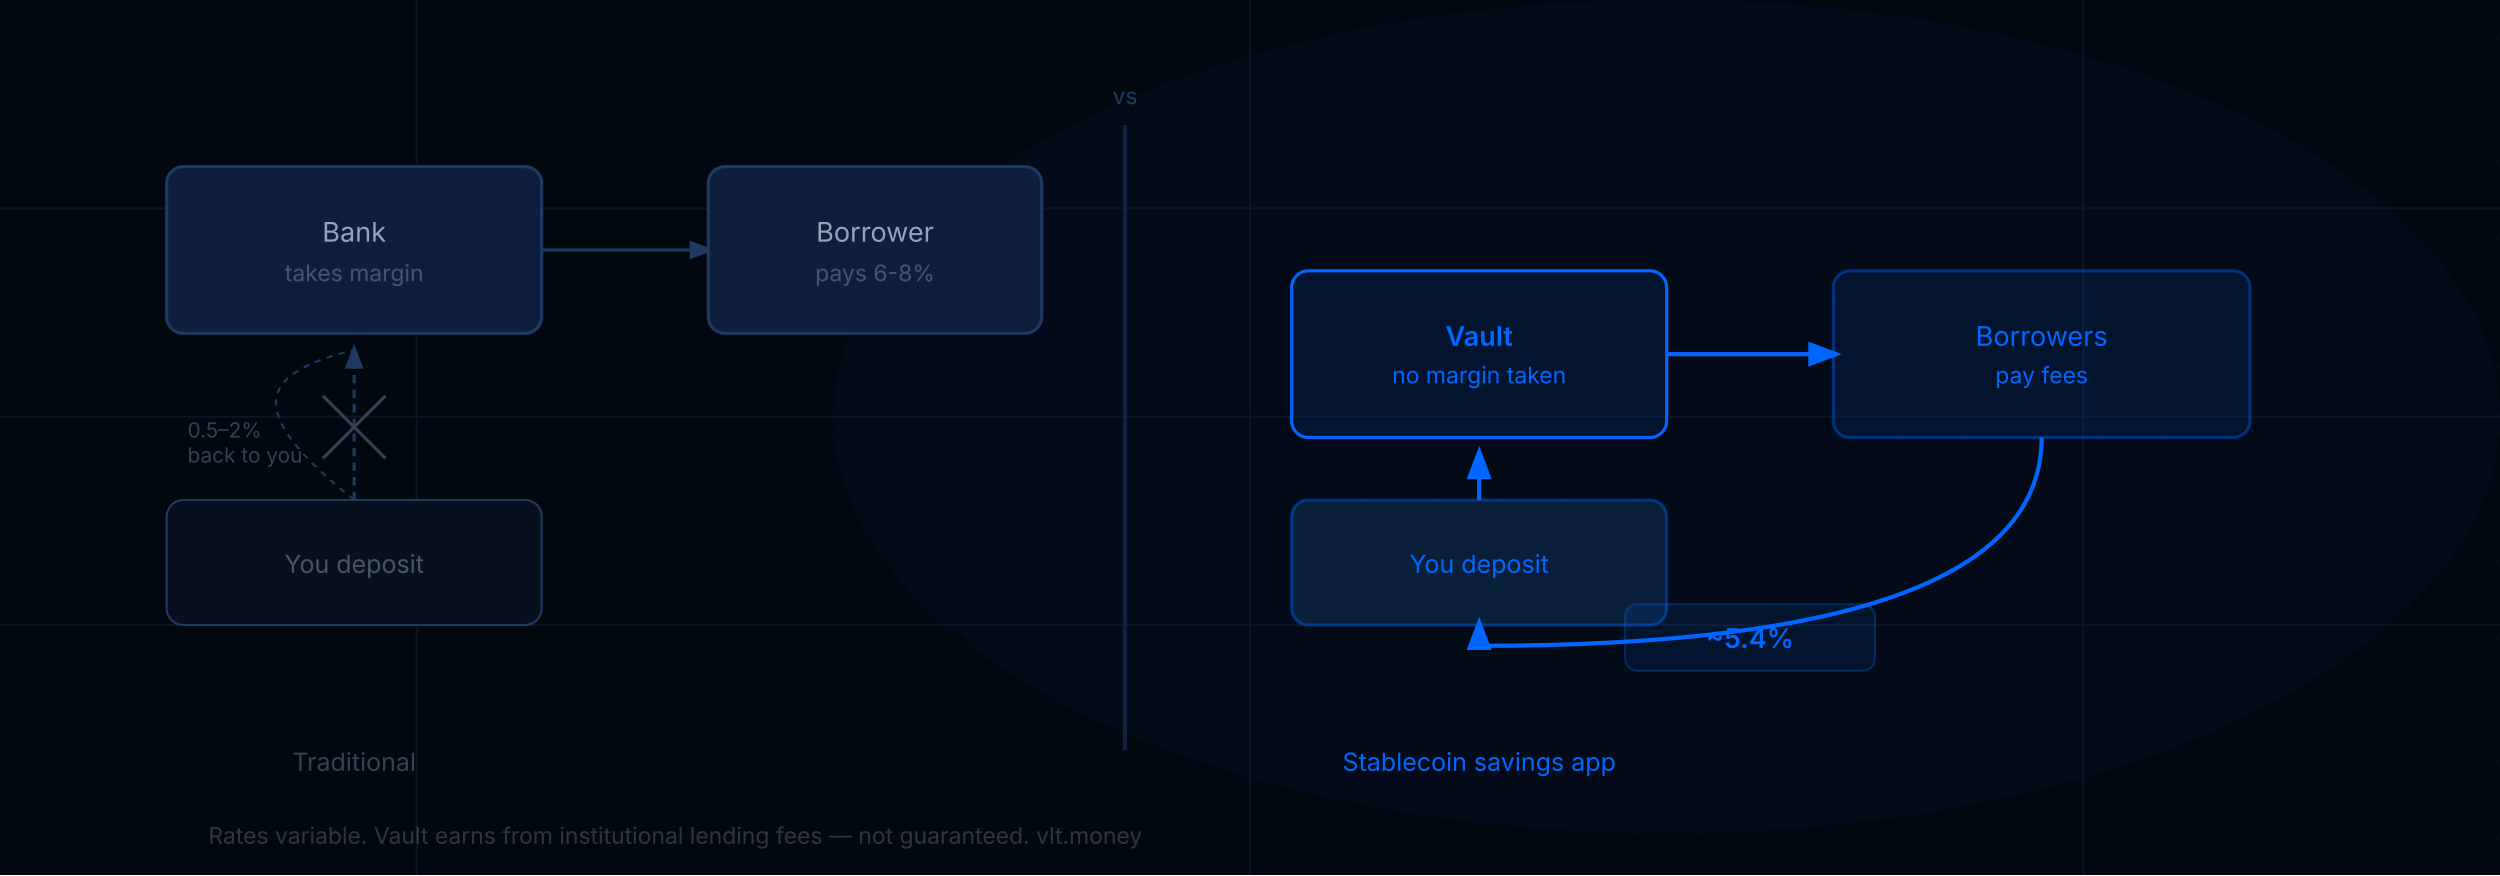
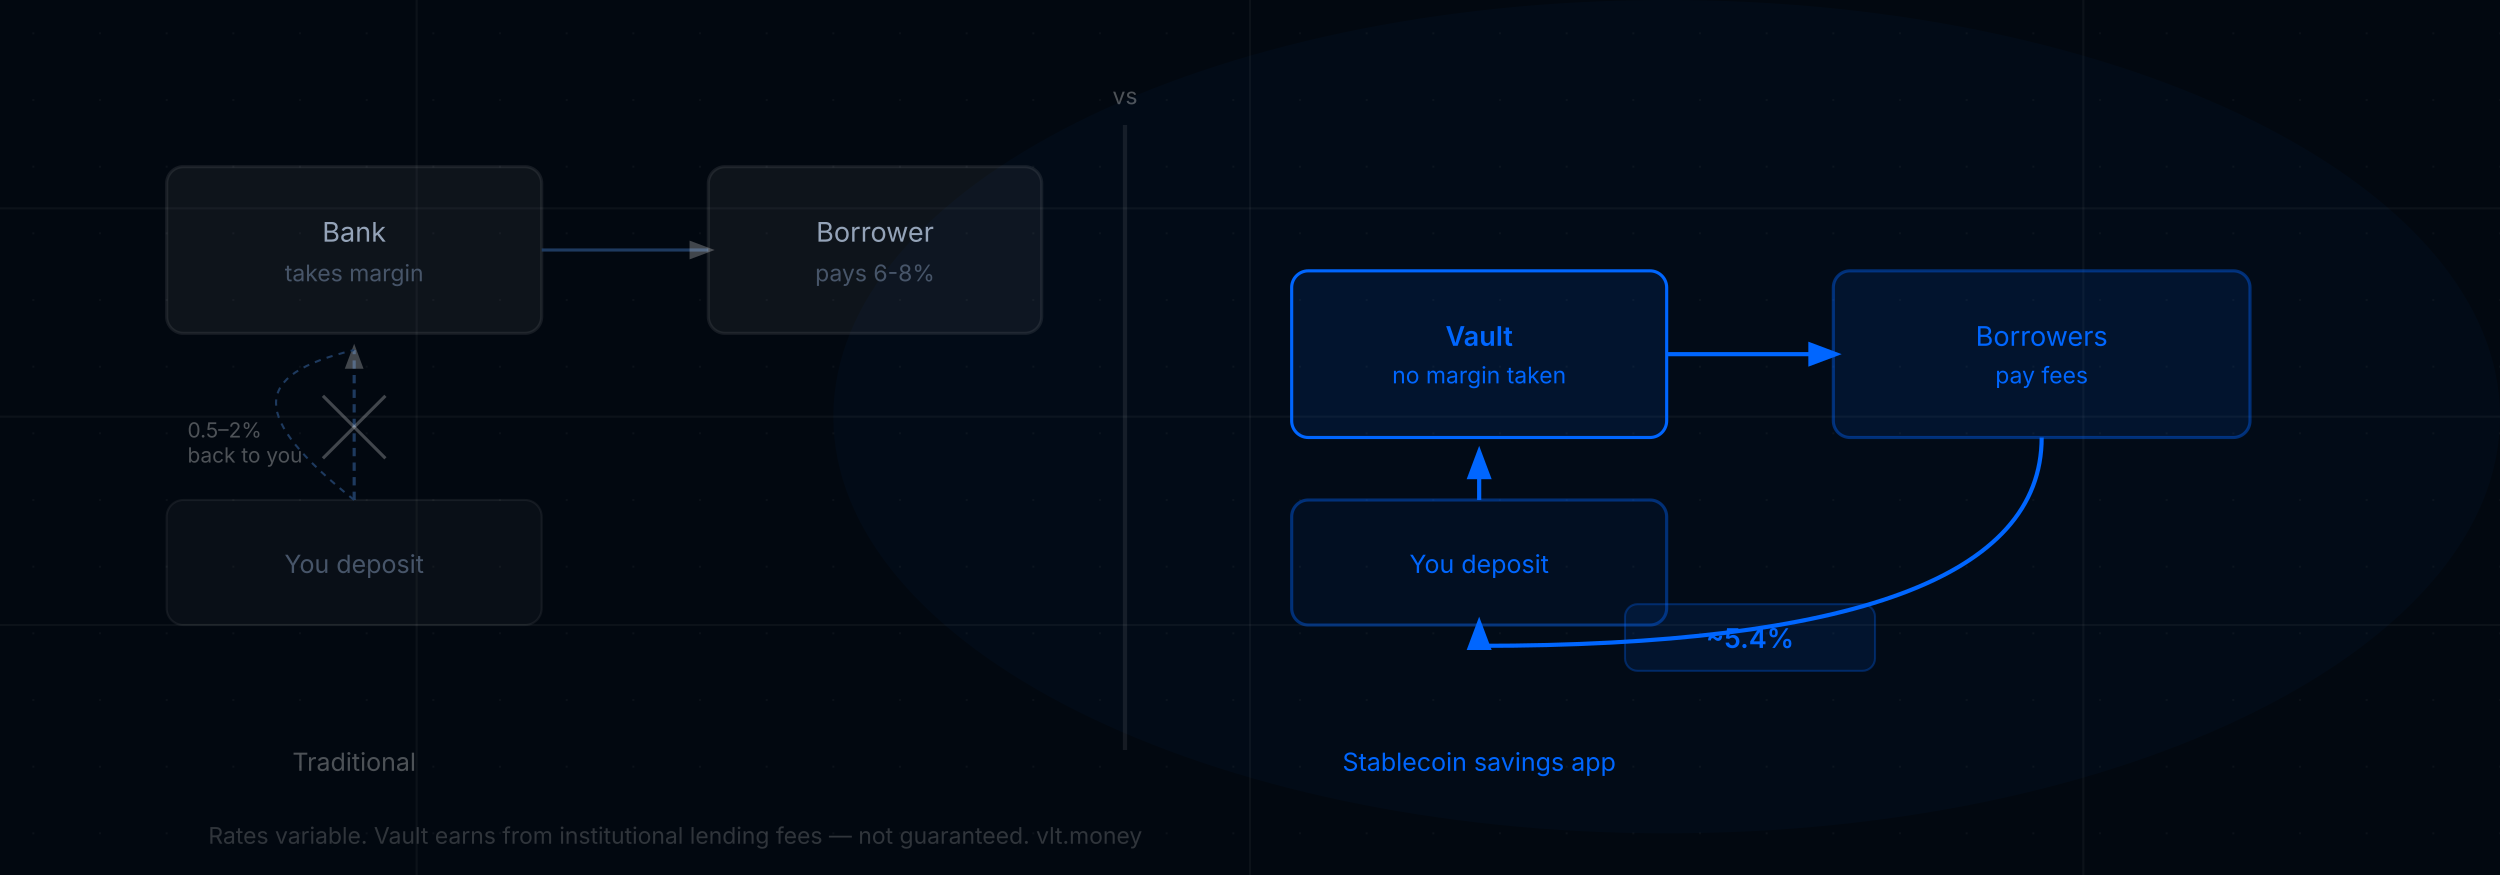
<svg xmlns="http://www.w3.org/2000/svg" width="1200" height="420" viewBox="0 0 1200 420" fill="none">
  <defs>
    <pattern id="grid" width="32" height="32" patternUnits="userSpaceOnUse">
      <circle cx="16" cy="16" r="0.5" fill="rgba(255,255,255,0.04)" />
    </pattern>
    <marker id="arrow-dim" markerWidth="8" markerHeight="8" refX="6" refY="3" orient="auto">
-       <path d="M0,0 L0,6 L8,3 z" fill="#1e3a5f" />
+       <path d="M0,0 L0,6 L8,3 z" fill="rgba(255,255,255,0.25)" />
    </marker>
    <marker id="arrow-blue" markerWidth="8" markerHeight="8" refX="6" refY="3" orient="auto">
      <path d="M0,0 L0,6 L8,3 z" fill="#0066FF" />
    </marker>
  </defs>
  <rect width="1200" height="420" fill="#020810" />
  <rect width="1200" height="420" fill="url(#grid)" />
  <ellipse cx="800" cy="200" rx="400" ry="200" fill="rgba(0,102,255,0.03)" />
-   <line x1="0" y1="100" x2="1200" y2="100" stroke="#0a1628" stroke-width="1" />
-   <line x1="0" y1="200" x2="1200" y2="200" stroke="#0a1628" stroke-width="1" />
-   <line x1="0" y1="300" x2="1200" y2="300" stroke="#0a1628" stroke-width="1" />
-   <line x1="200" y1="0" x2="200" y2="420" stroke="#0a1628" stroke-width="1" />
-   <line x1="600" y1="0" x2="600" y2="420" stroke="#0a1628" stroke-width="1" />
-   <line x1="1000" y1="0" x2="1000" y2="420" stroke="#0a1628" stroke-width="1" />
-   <rect x="80" y="80" width="180" height="80" rx="8" fill="#0d1f3c" stroke="#1e3a5f" stroke-width="1.5" />
+   <line x1="0" y1="100" x2="1200" y2="100" stroke="rgba(255,255,255,0.04)" stroke-width="1" />
+   <line x1="0" y1="200" x2="1200" y2="200" stroke="rgba(255,255,255,0.04)" stroke-width="1" />
+   <line x1="0" y1="300" x2="1200" y2="300" stroke="rgba(255,255,255,0.04)" stroke-width="1" />
+   <line x1="200" y1="0" x2="200" y2="420" stroke="rgba(255,255,255,0.04)" stroke-width="1" />
+   <line x1="600" y1="0" x2="600" y2="420" stroke="rgba(255,255,255,0.04)" stroke-width="1" />
+   <line x1="1000" y1="0" x2="1000" y2="420" stroke="rgba(255,255,255,0.04)" stroke-width="1" />
+   <rect x="80" y="80" width="180" height="80" rx="8" fill="rgba(255,255,255,0.05)" stroke="rgba(255,255,255,0.08)" stroke-width="1.5" />
  <text x="170" y="116" font-family="Inter, system-ui, sans-serif" font-size="13" fill="#94a3b8" text-anchor="middle">Bank</text>
  <text x="170" y="135" font-family="Inter, system-ui, sans-serif" font-size="11" fill="#475569" text-anchor="middle">takes margin</text>
  <path d="M170 240 L170 168" stroke="#1e3a5f" stroke-width="1.5" stroke-dasharray="4 3" marker-end="url(#arrow-dim)" />
-   <rect x="80" y="240" width="180" height="60" rx="8" fill="#080f1e" stroke="#1e3a5f" stroke-width="1" />
+   <rect x="80" y="240" width="180" height="60" rx="8" fill="rgba(255,255,255,0.03)" stroke="rgba(255,255,255,0.06)" stroke-width="1" />
  <text x="170" y="275" font-family="Inter, system-ui, sans-serif" font-size="12" fill="#475569" text-anchor="middle">You deposit</text>
  <path d="M260 120 L340 120" stroke="#1e3a5f" stroke-width="1.5" marker-end="url(#arrow-dim)" />
-   <rect x="340" y="80" width="160" height="80" rx="8" fill="#0d1f3c" stroke="#1e3a5f" stroke-width="1.5" />
+   <rect x="340" y="80" width="160" height="80" rx="8" fill="rgba(255,255,255,0.05)" stroke="rgba(255,255,255,0.08)" stroke-width="1.5" />
  <text x="420" y="116" font-family="Inter, system-ui, sans-serif" font-size="13" fill="#94a3b8" text-anchor="middle">Borrower</text>
  <text x="420" y="135" font-family="Inter, system-ui, sans-serif" font-size="11" fill="#475569" text-anchor="middle">pays 6-8%</text>
  <path d="M170 240 C 120 200 120 180 170 168" stroke="#1e3a5f" stroke-width="1" stroke-dasharray="3 3" />
-   <text x="90" y="210" font-family="Inter, system-ui, sans-serif" font-size="10" fill="#334155">0.5–2%</text>
-   <text x="90" y="222" font-family="Inter, system-ui, sans-serif" font-size="10" fill="#334155">back to you</text>
-   <line x1="155" y1="190" x2="185" y2="220" stroke="#374151" stroke-width="1.5" />
-   <line x1="185" y1="190" x2="155" y2="220" stroke="#374151" stroke-width="1.5" />
-   <text x="170" y="370" font-family="Inter, system-ui, sans-serif" font-size="12" fill="#374151" text-anchor="middle">Traditional</text>
-   <line x1="540" y1="60" x2="540" y2="360" stroke="#0f2040" stroke-width="2" />
-   <text x="540" y="50" font-family="Inter, system-ui, sans-serif" font-size="11" fill="#1e3a5f" text-anchor="middle">vs</text>
-   <rect x="620" y="240" width="180" height="60" rx="8" fill="#0a1f3a" stroke="rgba(0,102,255,0.4)" stroke-width="1.5" />
+   <text x="90" y="210" font-family="Inter, system-ui, sans-serif" font-size="10" fill="rgba(255,255,255,0.3)">0.5–2%</text>
+   <text x="90" y="222" font-family="Inter, system-ui, sans-serif" font-size="10" fill="rgba(255,255,255,0.3)">back to you</text>
+   <line x1="155" y1="190" x2="185" y2="220" stroke="rgba(255,255,255,0.25)" stroke-width="1.5" />
+   <line x1="185" y1="190" x2="155" y2="220" stroke="rgba(255,255,255,0.25)" stroke-width="1.5" />
+   <text x="170" y="370" font-family="Inter, system-ui, sans-serif" font-size="12" fill="rgba(255,255,255,0.3)" text-anchor="middle">Traditional</text>
+   <line x1="540" y1="60" x2="540" y2="360" stroke="rgba(255,255,255,0.08)" stroke-width="2" />
+   <text x="540" y="50" font-family="Inter, system-ui, sans-serif" font-size="11" fill="rgba(255,255,255,0.3)" text-anchor="middle">vs</text>
+   <rect x="620" y="240" width="180" height="60" rx="8" fill="rgba(0,102,255,0.05)" stroke="rgba(0,102,255,0.4)" stroke-width="1.5" />
  <text x="710" y="275" font-family="Inter, system-ui, sans-serif" font-size="12" fill="#0066FF" text-anchor="middle">You deposit</text>
  <rect x="620" y="130" width="180" height="80" rx="8" fill="rgba(0,102,255,0.1)" stroke="#0066FF" stroke-width="1.5" />
  <text x="710" y="166" font-family="Inter, system-ui, sans-serif" font-size="13" fill="#0066FF" text-anchor="middle" font-weight="600">Vault</text>
  <text x="710" y="184" font-family="Inter, system-ui, sans-serif" font-size="11" fill="#0066FF" text-anchor="middle">no margin taken</text>
  <path d="M710 240 L710 218" stroke="#0066FF" stroke-width="2" marker-end="url(#arrow-blue)" />
  <path d="M800 170 L880 170" stroke="#0066FF" stroke-width="2" marker-end="url(#arrow-blue)" />
  <rect x="880" y="130" width="200" height="80" rx="8" fill="rgba(0,102,255,0.1)" stroke="rgba(0,102,255,0.4)" stroke-width="1.5" />
  <text x="980" y="166" font-family="Inter, system-ui, sans-serif" font-size="13" fill="#0066FF" text-anchor="middle">Borrowers</text>
  <text x="980" y="184" font-family="Inter, system-ui, sans-serif" font-size="11" fill="#0066FF" text-anchor="middle">pay fees</text>
  <path d="M980 210 Q 980 310 710 310 L710 300" stroke="#0066FF" stroke-width="2" fill="none" marker-end="url(#arrow-blue)" />
  <rect x="780" y="290" width="120" height="32" rx="6" fill="rgba(0,102,255,0.1)" stroke="rgba(0,102,255,0.3)" stroke-width="1" />
  <text x="840" y="311" font-family="Inter, system-ui, sans-serif" font-size="13" fill="#0066FF" text-anchor="middle" font-weight="600">~5.4%</text>
  <text x="710" y="370" font-family="Inter, system-ui, sans-serif" font-size="12" fill="#0066FF" text-anchor="middle">Stablecoin savings app</text>
  <text x="100" y="405" font-family="Inter, system-ui, sans-serif" font-size="11" fill="rgba(255,255,255,0.18)">Rates variable. Vault earns from institutional lending fees — not guaranteed. vlt.money</text>
</svg>
